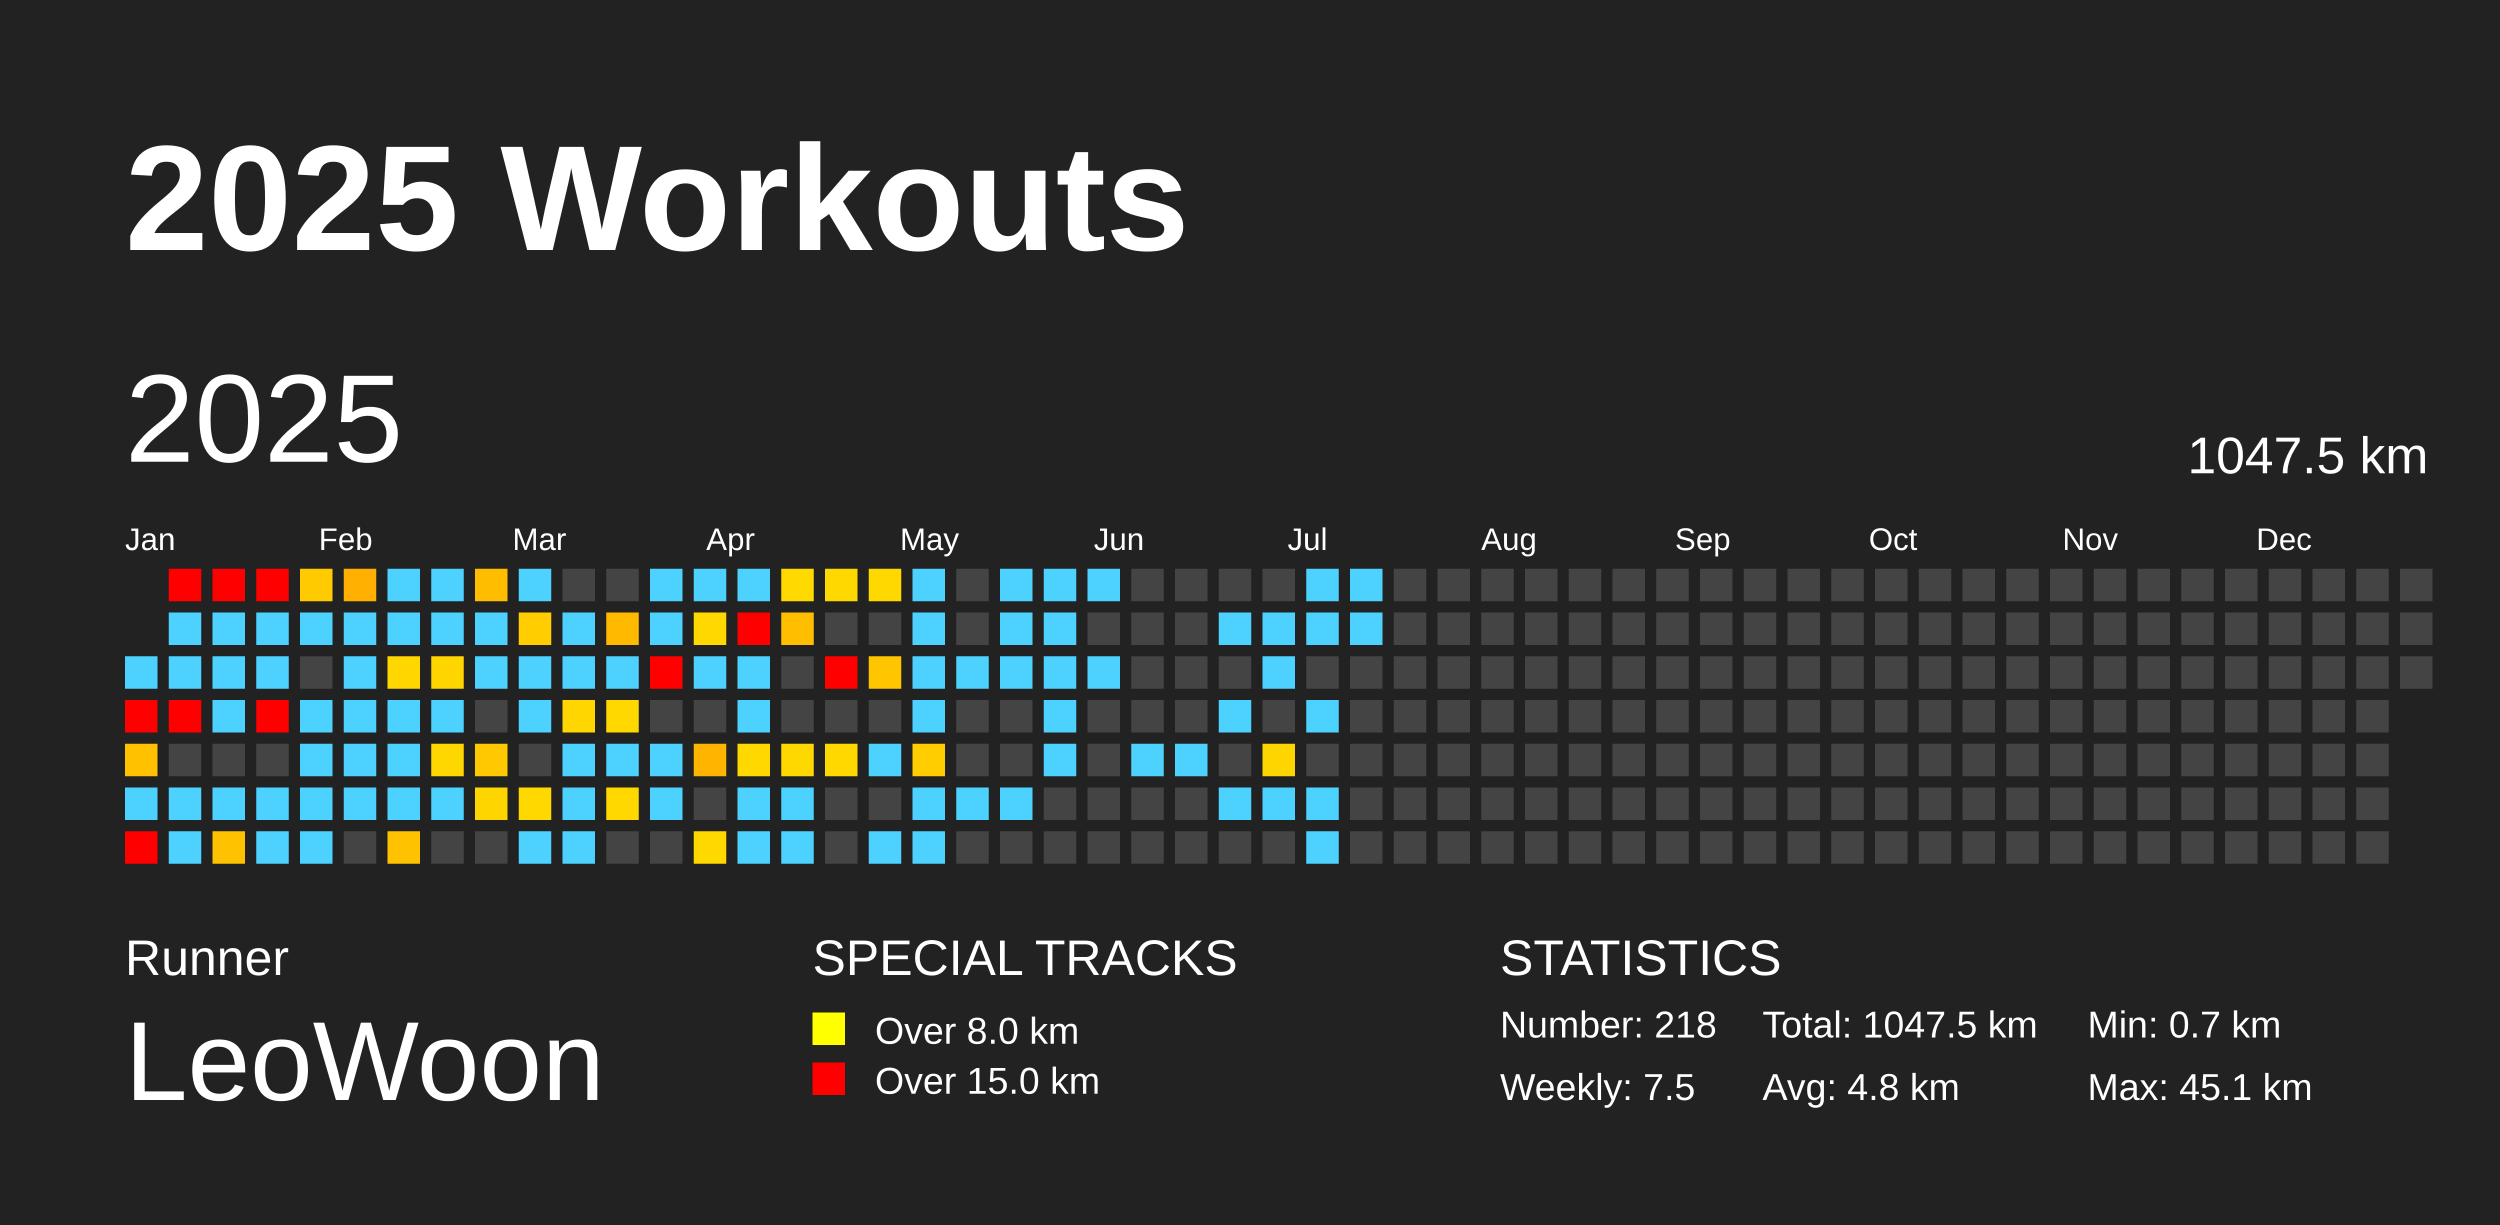
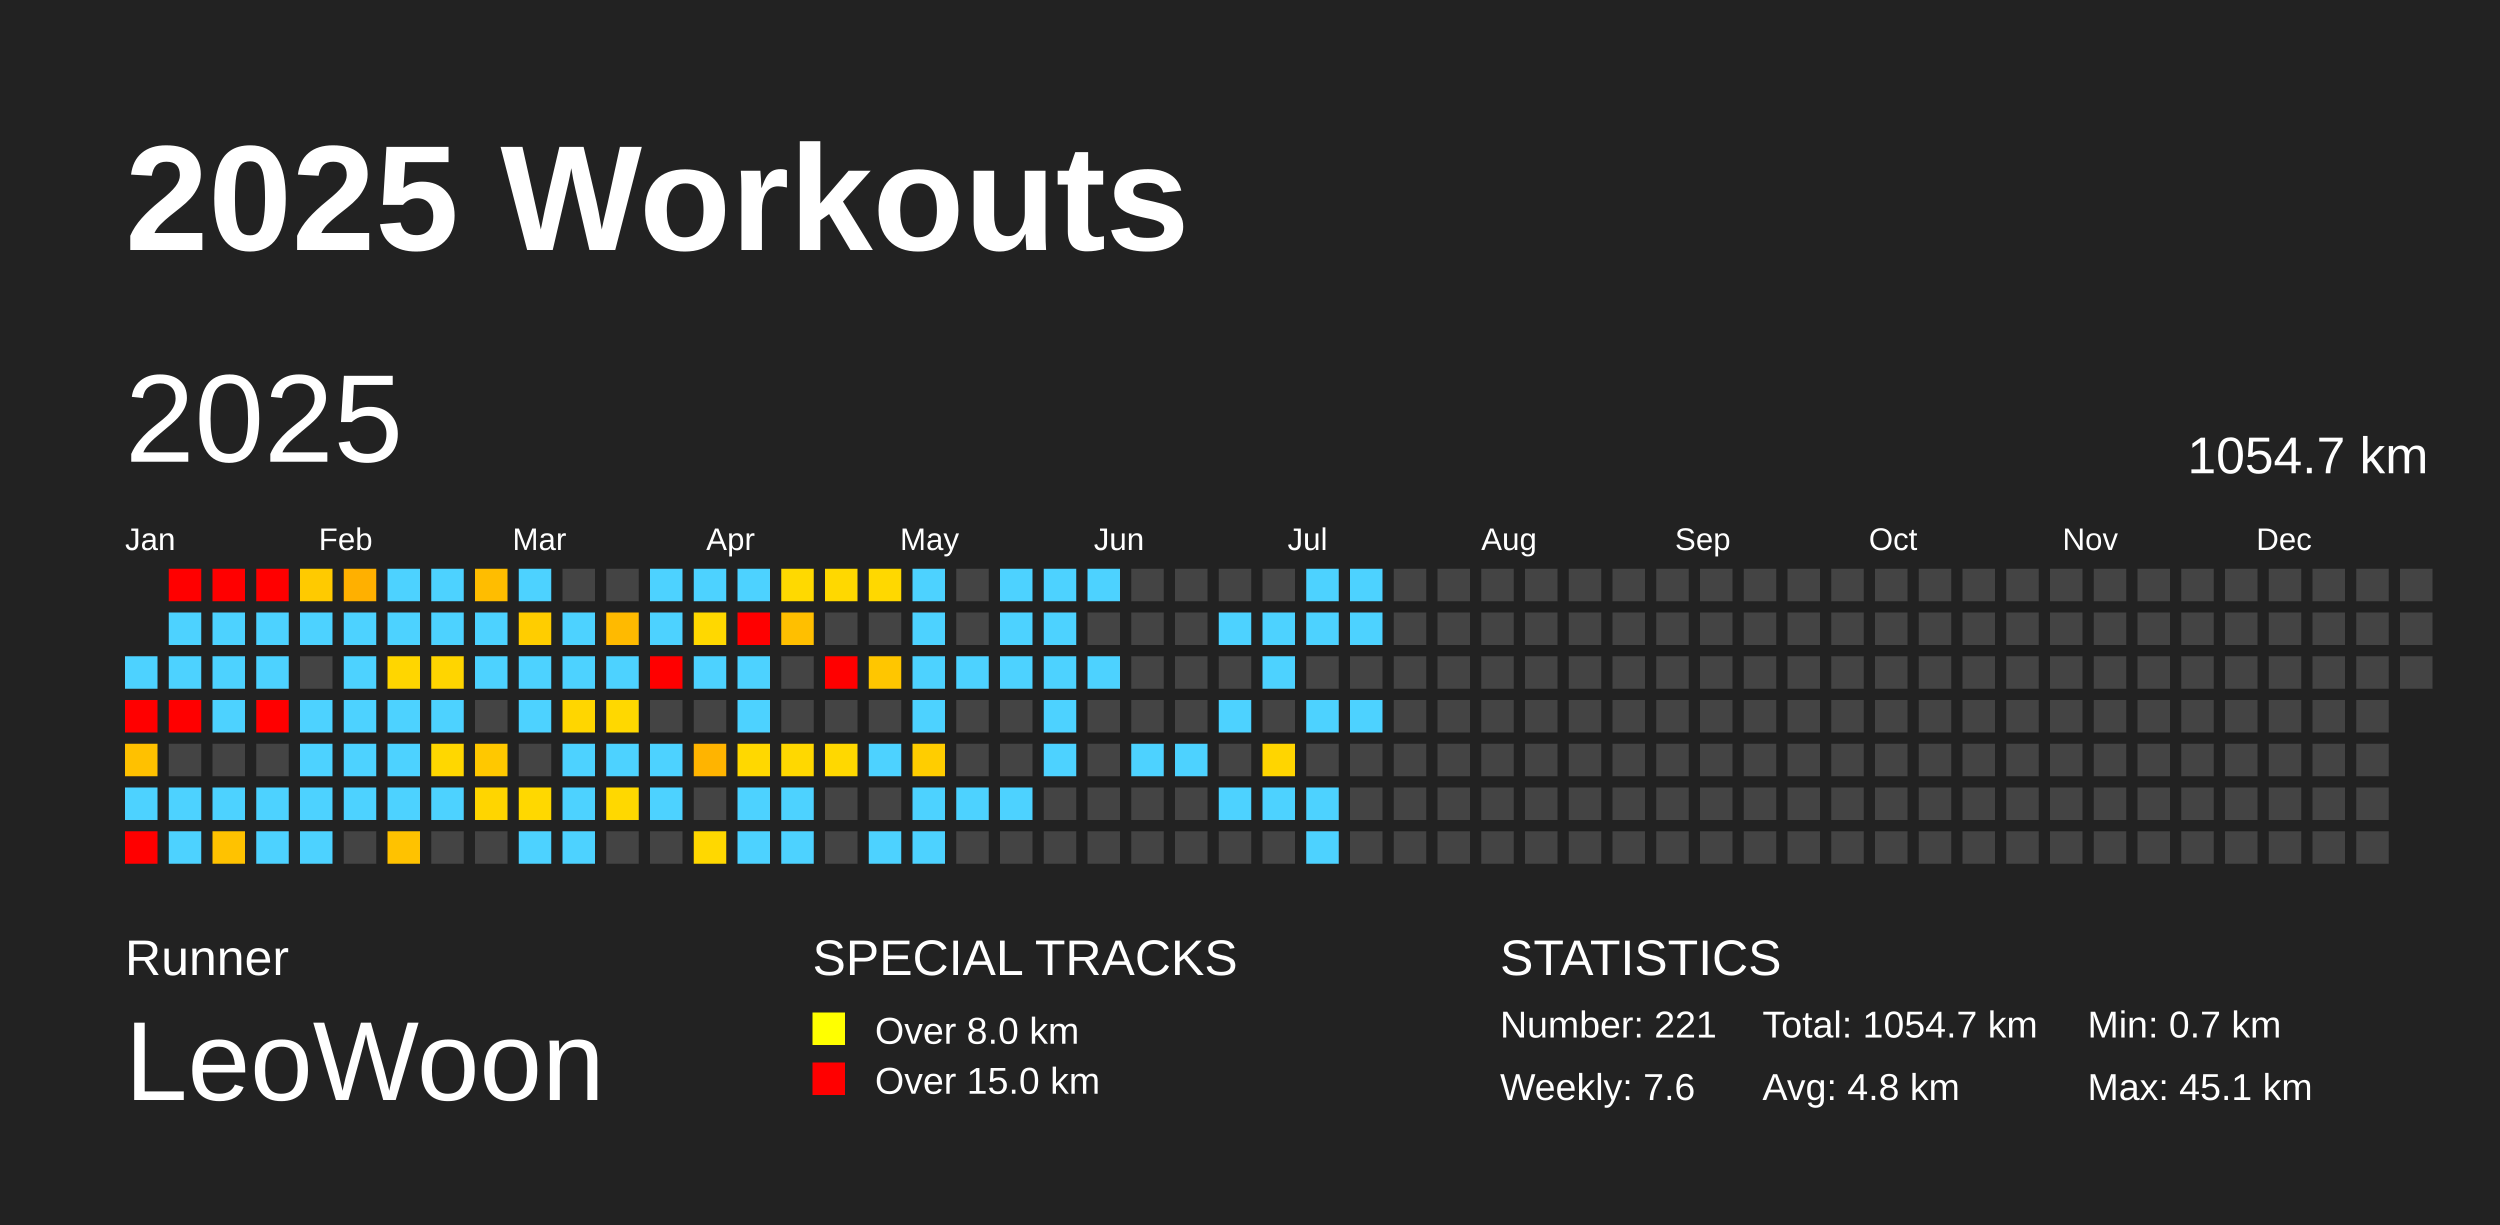
<svg xmlns="http://www.w3.org/2000/svg" baseProfile="full" height="98mm" version="1.1" viewBox="0,0,200,98" width="200mm">
  <defs />
  <rect fill="#222222" height="98" width="200" x="0" y="0" />
  <text fill="#FFFFFF" style="font-size:12px; font-family:Arial; font-weight:bold;" x="10" y="20">2025 Workouts</text>
  <text fill="#FFFFFF" style="font-size:4px; font-family:Arial" x="10" y="78">Runner</text>
  <text fill="#FFFFFF" style="font-size:9px; font-family:Arial" x="10" y="88">LeoWoon</text>
  <text fill="#FFFFFF" style="font-size:4px; font-family:Arial" x="65" y="78">SPECIAL TRACKS</text>
  <rect fill="yellow" height="2.6" width="2.6" x="65" y="81" />
  <text fill="#FFFFFF" style="font-size:3px; font-family:Arial" x="70" y="83.5">Over 8.0 km</text>
  <rect fill="red" height="2.6" width="2.6" x="65" y="85" />
  <text fill="#FFFFFF" style="font-size:3px; font-family:Arial" x="70" y="87.5">Over 15.0 km</text>
  <text fill="#FFFFFF" style="font-size:4px; font-family:Arial" x="120" y="78">STATISTICS</text>
-   <text fill="#FFFFFF" style="font-size:3px; font-family:Arial" x="120" y="83">Number: 218</text>
-   <text fill="#FFFFFF" style="font-size:3px; font-family:Arial" x="120" y="88">Weekly: 7.5</text>
-   <text fill="#FFFFFF" style="font-size:3px; font-family:Arial" x="141" y="83">Total: 1047.5 km</text>
+   <text fill="#FFFFFF" style="font-size:3px; font-family:Arial" x="120" y="83">Number: 221</text>
+   <text fill="#FFFFFF" style="font-size:3px; font-family:Arial" x="120" y="88">Weekly: 7.6</text>
+   <text fill="#FFFFFF" style="font-size:3px; font-family:Arial" x="141" y="83">Total: 1054.7 km</text>
  <text fill="#FFFFFF" style="font-size:3px; font-family:Arial" x="141" y="88">Avg: 4.8 km</text>
  <text fill="#FFFFFF" style="font-size:3px; font-family:Arial" x="167" y="83">Min: 0.7 km</text>
  <text fill="#FFFFFF" style="font-size:3px; font-family:Arial" x="167" y="88">Max: 45.1 km</text>
  <text dominant-baseline="hanging" fill="#FFFFFF" style="font-size:10.0px; font-family:Arial;" x="10" y="30">2025</text>
-   <text dominant-baseline="hanging" fill="#FFFFFF" style="font-size:4.125px; font-family:Arial;" x="175" y="35">1047.5 km</text>
+   <text dominant-baseline="hanging" fill="#FFFFFF" style="font-size:4.125px; font-family:Arial;" x="175" y="35">1054.7 km</text>
  <text fill="#FFFFFF" style="font-size:2.5px; font-family:Arial" x="10.0" y="44">Jan</text>
  <text fill="#FFFFFF" style="font-size:2.5px; font-family:Arial" x="25.5" y="44">Feb</text>
  <text fill="#FFFFFF" style="font-size:2.5px; font-family:Arial" x="41.0" y="44">Mar</text>
  <text fill="#FFFFFF" style="font-size:2.5px; font-family:Arial" x="56.5" y="44">Apr</text>
  <text fill="#FFFFFF" style="font-size:2.5px; font-family:Arial" x="72.0" y="44">May</text>
  <text fill="#FFFFFF" style="font-size:2.5px; font-family:Arial" x="87.5" y="44">Jun</text>
  <text fill="#FFFFFF" style="font-size:2.5px; font-family:Arial" x="103.0" y="44">Jul</text>
  <text fill="#FFFFFF" style="font-size:2.5px; font-family:Arial" x="118.5" y="44">Aug</text>
  <text fill="#FFFFFF" style="font-size:2.5px; font-family:Arial" x="134.0" y="44">Sep</text>
  <text fill="#FFFFFF" style="font-size:2.5px; font-family:Arial" x="149.5" y="44">Oct</text>
  <text fill="#FFFFFF" style="font-size:2.5px; font-family:Arial" x="165.0" y="44">Nov</text>
  <text fill="#FFFFFF" style="font-size:2.5px; font-family:Arial" x="180.5" y="44">Dec</text>
  <rect fill="#4dd2ff" height="2.6" width="2.6" x="10.0" y="52.5" />
  <rect fill="red" height="2.6" width="2.6" x="10.0" y="56.0" />
  <rect fill="#ffc100" height="2.6" width="2.6" x="10.0" y="59.5" />
  <rect fill="#4dd2ff" height="2.6" width="2.6" x="10.0" y="63.0" />
  <rect fill="red" height="2.6" width="2.6" x="10.0" y="66.5" />
  <rect fill="red" height="2.6" width="2.6" x="13.5" y="45.5" />
  <rect fill="#4dd2ff" height="2.6" width="2.6" x="13.5" y="49.0" />
  <rect fill="#4dd2ff" height="2.6" width="2.6" x="13.5" y="52.5" />
  <rect fill="red" height="2.6" width="2.6" x="13.5" y="56.0" />
  <rect fill="#444444" height="2.6" width="2.6" x="13.5" y="59.5" />
  <rect fill="#4dd2ff" height="2.6" width="2.6" x="13.5" y="63.0" />
  <rect fill="#4dd2ff" height="2.6" width="2.6" x="13.5" y="66.5" />
  <rect fill="red" height="2.6" width="2.6" x="17.0" y="45.5" />
  <rect fill="#4dd2ff" height="2.6" width="2.6" x="17.0" y="49.0" />
  <rect fill="#4dd2ff" height="2.6" width="2.6" x="17.0" y="52.5" />
  <rect fill="#4dd2ff" height="2.6" width="2.6" x="17.0" y="56.0" />
  <rect fill="#444444" height="2.6" width="2.6" x="17.0" y="59.5" />
  <rect fill="#4dd2ff" height="2.6" width="2.6" x="17.0" y="63.0" />
  <rect fill="#ffc200" height="2.6" width="2.6" x="17.0" y="66.5" />
  <rect fill="red" height="2.6" width="2.6" x="20.5" y="45.5" />
  <rect fill="#4dd2ff" height="2.6" width="2.6" x="20.5" y="49.0" />
  <rect fill="#4dd2ff" height="2.6" width="2.6" x="20.5" y="52.5" />
  <rect fill="red" height="2.6" width="2.6" x="20.5" y="56.0" />
  <rect fill="#444444" height="2.6" width="2.6" x="20.5" y="59.5" />
  <rect fill="#4dd2ff" height="2.6" width="2.6" x="20.5" y="63.0" />
  <rect fill="#4dd2ff" height="2.6" width="2.6" x="20.5" y="66.5" />
  <rect fill="#ffca00" height="2.6" width="2.6" x="24.0" y="45.5" />
  <rect fill="#4dd2ff" height="2.6" width="2.6" x="24.0" y="49.0" />
  <rect fill="#444444" height="2.6" width="2.6" x="24.0" y="52.5" />
  <rect fill="#4dd2ff" height="2.6" width="2.6" x="24.0" y="56.0" />
  <rect fill="#4dd2ff" height="2.6" width="2.6" x="24.0" y="59.5" />
  <rect fill="#4dd2ff" height="2.6" width="2.6" x="24.0" y="63.0" />
  <rect fill="#4dd2ff" height="2.6" width="2.6" x="24.0" y="66.5" />
  <rect fill="#ffb000" height="2.6" width="2.6" x="27.5" y="45.5" />
  <rect fill="#4dd2ff" height="2.6" width="2.6" x="27.5" y="49.0" />
  <rect fill="#4dd2ff" height="2.6" width="2.6" x="27.5" y="52.5" />
  <rect fill="#4dd2ff" height="2.6" width="2.6" x="27.5" y="56.0" />
  <rect fill="#4dd2ff" height="2.6" width="2.6" x="27.5" y="59.5" />
  <rect fill="#4dd2ff" height="2.6" width="2.6" x="27.5" y="63.0" />
  <rect fill="#444444" height="2.6" width="2.6" x="27.5" y="66.5" />
  <rect fill="#4dd2ff" height="2.6" width="2.6" x="31.0" y="45.5" />
  <rect fill="#4dd2ff" height="2.6" width="2.6" x="31.0" y="49.0" />
  <rect fill="#ffd600" height="2.6" width="2.6" x="31.0" y="52.5" />
  <rect fill="#4dd2ff" height="2.6" width="2.6" x="31.0" y="56.0" />
  <rect fill="#4dd2ff" height="2.6" width="2.6" x="31.0" y="59.5" />
  <rect fill="#4dd2ff" height="2.6" width="2.6" x="31.0" y="63.0" />
  <rect fill="#ffc200" height="2.6" width="2.6" x="31.0" y="66.5" />
  <rect fill="#4dd2ff" height="2.6" width="2.6" x="34.5" y="45.5" />
  <rect fill="#4dd2ff" height="2.6" width="2.6" x="34.5" y="49.0" />
  <rect fill="#ffd500" height="2.6" width="2.6" x="34.5" y="52.5" />
  <rect fill="#4dd2ff" height="2.6" width="2.6" x="34.5" y="56.0" />
  <rect fill="#ffd700" height="2.6" width="2.6" x="34.5" y="59.5" />
  <rect fill="#4dd2ff" height="2.6" width="2.6" x="34.5" y="63.0" />
  <rect fill="#444444" height="2.6" width="2.6" x="34.5" y="66.5" />
  <rect fill="#ffbd00" height="2.6" width="2.6" x="38.0" y="45.5" />
  <rect fill="#4dd2ff" height="2.6" width="2.6" x="38.0" y="49.0" />
  <rect fill="#4dd2ff" height="2.6" width="2.6" x="38.0" y="52.5" />
  <rect fill="#444444" height="2.6" width="2.6" x="38.0" y="56.0" />
  <rect fill="#ffc800" height="2.6" width="2.6" x="38.0" y="59.5" />
  <rect fill="#ffd500" height="2.6" width="2.6" x="38.0" y="63.0" />
  <rect fill="#444444" height="2.6" width="2.6" x="38.0" y="66.5" />
  <rect fill="#4dd2ff" height="2.6" width="2.6" x="41.5" y="45.5" />
  <rect fill="#ffcd00" height="2.6" width="2.6" x="41.5" y="49.0" />
  <rect fill="#4dd2ff" height="2.6" width="2.6" x="41.5" y="52.5" />
  <rect fill="#4dd2ff" height="2.6" width="2.6" x="41.5" y="56.0" />
  <rect fill="#444444" height="2.6" width="2.6" x="41.5" y="59.5" />
  <rect fill="#ffd800" height="2.6" width="2.6" x="41.5" y="63.0" />
  <rect fill="#4dd2ff" height="2.6" width="2.6" x="41.5" y="66.5" />
  <rect fill="#444444" height="2.6" width="2.6" x="45.0" y="45.5" />
  <rect fill="#4dd2ff" height="2.6" width="2.6" x="45.0" y="49.0" />
  <rect fill="#4dd2ff" height="2.6" width="2.6" x="45.0" y="52.5" />
  <rect fill="#ffd600" height="2.6" width="2.6" x="45.0" y="56.0" />
  <rect fill="#4dd2ff" height="2.6" width="2.6" x="45.0" y="59.5" />
  <rect fill="#4dd2ff" height="2.6" width="2.6" x="45.0" y="63.0" />
  <rect fill="#4dd2ff" height="2.6" width="2.6" x="45.0" y="66.5" />
  <rect fill="#444444" height="2.6" width="2.6" x="48.5" y="45.5" />
  <rect fill="#ffba00" height="2.6" width="2.6" x="48.5" y="49.0" />
  <rect fill="#4dd2ff" height="2.6" width="2.6" x="48.5" y="52.5" />
  <rect fill="#ffd800" height="2.6" width="2.6" x="48.5" y="56.0" />
  <rect fill="#4dd2ff" height="2.6" width="2.6" x="48.5" y="59.5" />
  <rect fill="#ffd800" height="2.6" width="2.6" x="48.5" y="63.0" />
  <rect fill="#444444" height="2.6" width="2.6" x="48.5" y="66.5" />
  <rect fill="#4dd2ff" height="2.6" width="2.6" x="52.0" y="45.5" />
  <rect fill="#4dd2ff" height="2.6" width="2.6" x="52.0" y="49.0" />
  <rect fill="red" height="2.6" width="2.6" x="52.0" y="52.5" />
  <rect fill="#444444" height="2.6" width="2.6" x="52.0" y="56.0" />
  <rect fill="#4dd2ff" height="2.6" width="2.6" x="52.0" y="59.5" />
  <rect fill="#4dd2ff" height="2.6" width="2.6" x="52.0" y="63.0" />
  <rect fill="#444444" height="2.6" width="2.6" x="52.0" y="66.5" />
  <rect fill="#4dd2ff" height="2.6" width="2.6" x="55.5" y="45.5" />
  <rect fill="#ffd800" height="2.6" width="2.6" x="55.5" y="49.0" />
  <rect fill="#4dd2ff" height="2.6" width="2.6" x="55.5" y="52.5" />
  <rect fill="#444444" height="2.6" width="2.6" x="55.5" y="56.0" />
  <rect fill="#ffb400" height="2.6" width="2.6" x="55.5" y="59.5" />
  <rect fill="#444444" height="2.6" width="2.6" x="55.5" y="63.0" />
  <rect fill="#ffd800" height="2.6" width="2.6" x="55.5" y="66.5" />
  <rect fill="#4dd2ff" height="2.6" width="2.6" x="59.0" y="45.5" />
  <rect fill="red" height="2.6" width="2.6" x="59.0" y="49.0" />
  <rect fill="#4dd2ff" height="2.6" width="2.6" x="59.0" y="52.5" />
  <rect fill="#4dd2ff" height="2.6" width="2.6" x="59.0" y="56.0" />
  <rect fill="#ffd800" height="2.6" width="2.6" x="59.0" y="59.5" />
  <rect fill="#4dd2ff" height="2.6" width="2.6" x="59.0" y="63.0" />
  <rect fill="#4dd2ff" height="2.6" width="2.6" x="59.0" y="66.5" />
  <rect fill="#ffd900" height="2.6" width="2.6" x="62.5" y="45.5" />
  <rect fill="#ffbf00" height="2.6" width="2.6" x="62.5" y="49.0" />
  <rect fill="#444444" height="2.6" width="2.6" x="62.5" y="52.5" />
  <rect fill="#444444" height="2.6" width="2.6" x="62.5" y="56.0" />
  <rect fill="#ffd800" height="2.6" width="2.6" x="62.5" y="59.5" />
  <rect fill="#4dd2ff" height="2.6" width="2.6" x="62.5" y="63.0" />
  <rect fill="#4dd2ff" height="2.6" width="2.6" x="62.5" y="66.5" />
  <rect fill="#ffd800" height="2.6" width="2.6" x="66.0" y="45.5" />
  <rect fill="#444444" height="2.6" width="2.6" x="66.0" y="49.0" />
  <rect fill="red" height="2.6" width="2.6" x="66.0" y="52.5" />
  <rect fill="#444444" height="2.6" width="2.6" x="66.0" y="56.0" />
  <rect fill="#ffd800" height="2.6" width="2.6" x="66.0" y="59.5" />
  <rect fill="#444444" height="2.6" width="2.6" x="66.0" y="63.0" />
  <rect fill="#444444" height="2.6" width="2.6" x="66.0" y="66.5" />
  <rect fill="#ffd800" height="2.6" width="2.6" x="69.5" y="45.5" />
  <rect fill="#444444" height="2.6" width="2.6" x="69.5" y="49.0" />
  <rect fill="#ffc600" height="2.6" width="2.6" x="69.5" y="52.5" />
  <rect fill="#444444" height="2.6" width="2.6" x="69.5" y="56.0" />
  <rect fill="#4dd2ff" height="2.6" width="2.6" x="69.5" y="59.5" />
  <rect fill="#444444" height="2.6" width="2.6" x="69.5" y="63.0" />
  <rect fill="#4dd2ff" height="2.6" width="2.6" x="69.5" y="66.5" />
  <rect fill="#4dd2ff" height="2.6" width="2.6" x="73.0" y="45.5" />
  <rect fill="#4dd2ff" height="2.6" width="2.6" x="73.0" y="49.0" />
  <rect fill="#4dd2ff" height="2.6" width="2.6" x="73.0" y="52.5" />
  <rect fill="#4dd2ff" height="2.6" width="2.6" x="73.0" y="56.0" />
  <rect fill="#ffcd00" height="2.6" width="2.6" x="73.0" y="59.5" />
  <rect fill="#4dd2ff" height="2.6" width="2.6" x="73.0" y="63.0" />
  <rect fill="#4dd2ff" height="2.6" width="2.6" x="73.0" y="66.5" />
  <rect fill="#444444" height="2.6" width="2.6" x="76.5" y="45.5" />
  <rect fill="#444444" height="2.6" width="2.6" x="76.5" y="49.0" />
  <rect fill="#4dd2ff" height="2.6" width="2.6" x="76.5" y="52.5" />
  <rect fill="#444444" height="2.6" width="2.6" x="76.5" y="56.0" />
  <rect fill="#444444" height="2.6" width="2.6" x="76.5" y="59.5" />
  <rect fill="#4dd2ff" height="2.6" width="2.6" x="76.5" y="63.0" />
  <rect fill="#444444" height="2.6" width="2.6" x="76.5" y="66.5" />
  <rect fill="#4dd2ff" height="2.6" width="2.6" x="80.0" y="45.5" />
  <rect fill="#4dd2ff" height="2.6" width="2.6" x="80.0" y="49.0" />
  <rect fill="#4dd2ff" height="2.6" width="2.6" x="80.0" y="52.5" />
  <rect fill="#444444" height="2.6" width="2.6" x="80.0" y="56.0" />
  <rect fill="#444444" height="2.6" width="2.6" x="80.0" y="59.5" />
  <rect fill="#4dd2ff" height="2.6" width="2.6" x="80.0" y="63.0" />
  <rect fill="#444444" height="2.6" width="2.6" x="80.0" y="66.5" />
  <rect fill="#4dd2ff" height="2.6" width="2.6" x="83.5" y="45.5" />
  <rect fill="#4dd2ff" height="2.6" width="2.6" x="83.5" y="49.0" />
  <rect fill="#4dd2ff" height="2.6" width="2.6" x="83.5" y="52.5" />
  <rect fill="#4dd2ff" height="2.6" width="2.6" x="83.5" y="56.0" />
  <rect fill="#4dd2ff" height="2.6" width="2.6" x="83.5" y="59.5" />
  <rect fill="#444444" height="2.6" width="2.6" x="83.5" y="63.0" />
  <rect fill="#444444" height="2.6" width="2.6" x="83.5" y="66.5" />
  <rect fill="#4dd2ff" height="2.6" width="2.6" x="87.0" y="45.5" />
  <rect fill="#444444" height="2.6" width="2.6" x="87.0" y="49.0" />
  <rect fill="#4dd2ff" height="2.6" width="2.6" x="87.0" y="52.5" />
  <rect fill="#444444" height="2.6" width="2.6" x="87.0" y="56.0" />
  <rect fill="#444444" height="2.6" width="2.6" x="87.0" y="59.5" />
  <rect fill="#444444" height="2.6" width="2.6" x="87.0" y="63.0" />
  <rect fill="#444444" height="2.6" width="2.6" x="87.0" y="66.5" />
  <rect fill="#444444" height="2.6" width="2.6" x="90.5" y="45.5" />
  <rect fill="#444444" height="2.6" width="2.6" x="90.5" y="49.0" />
  <rect fill="#444444" height="2.6" width="2.6" x="90.5" y="52.5" />
  <rect fill="#444444" height="2.6" width="2.6" x="90.5" y="56.0" />
  <rect fill="#4dd2ff" height="2.6" width="2.6" x="90.5" y="59.5" />
  <rect fill="#444444" height="2.6" width="2.6" x="90.5" y="63.0" />
  <rect fill="#444444" height="2.6" width="2.6" x="90.5" y="66.5" />
  <rect fill="#444444" height="2.6" width="2.6" x="94.0" y="45.5" />
  <rect fill="#444444" height="2.6" width="2.6" x="94.0" y="49.0" />
  <rect fill="#444444" height="2.6" width="2.6" x="94.0" y="52.5" />
  <rect fill="#444444" height="2.6" width="2.6" x="94.0" y="56.0" />
  <rect fill="#4dd2ff" height="2.6" width="2.6" x="94.0" y="59.5" />
  <rect fill="#444444" height="2.6" width="2.6" x="94.0" y="63.0" />
  <rect fill="#444444" height="2.6" width="2.6" x="94.0" y="66.5" />
  <rect fill="#444444" height="2.6" width="2.6" x="97.5" y="45.5" />
  <rect fill="#4dd2ff" height="2.6" width="2.6" x="97.5" y="49.0" />
  <rect fill="#444444" height="2.6" width="2.6" x="97.5" y="52.5" />
  <rect fill="#4dd2ff" height="2.6" width="2.6" x="97.5" y="56.0" />
  <rect fill="#444444" height="2.6" width="2.6" x="97.5" y="59.5" />
  <rect fill="#4dd2ff" height="2.6" width="2.6" x="97.5" y="63.0" />
  <rect fill="#444444" height="2.6" width="2.6" x="97.5" y="66.5" />
  <rect fill="#444444" height="2.6" width="2.6" x="101.0" y="45.5" />
  <rect fill="#4dd2ff" height="2.6" width="2.6" x="101.0" y="49.0" />
  <rect fill="#4dd2ff" height="2.6" width="2.6" x="101.0" y="52.5" />
  <rect fill="#444444" height="2.6" width="2.6" x="101.0" y="56.0" />
  <rect fill="#ffd500" height="2.6" width="2.6" x="101.0" y="59.5" />
  <rect fill="#4dd2ff" height="2.6" width="2.6" x="101.0" y="63.0" />
  <rect fill="#444444" height="2.6" width="2.6" x="101.0" y="66.5" />
  <rect fill="#4dd2ff" height="2.6" width="2.6" x="104.5" y="45.5" />
  <rect fill="#4dd2ff" height="2.6" width="2.6" x="104.5" y="49.0" />
  <rect fill="#444444" height="2.6" width="2.6" x="104.5" y="52.5" />
  <rect fill="#4dd2ff" height="2.6" width="2.6" x="104.5" y="56.0" />
  <rect fill="#444444" height="2.6" width="2.6" x="104.5" y="59.5" />
  <rect fill="#4dd2ff" height="2.6" width="2.6" x="104.5" y="63.0" />
  <rect fill="#4dd2ff" height="2.6" width="2.6" x="104.5" y="66.5" />
  <rect fill="#4dd2ff" height="2.6" width="2.6" x="108.0" y="45.5" />
  <rect fill="#4dd2ff" height="2.6" width="2.6" x="108.0" y="49.0" />
  <rect fill="#444444" height="2.6" width="2.6" x="108.0" y="52.5" />
-   <rect fill="#444444" height="2.6" width="2.6" x="108.0" y="56.0" />
+   <rect fill="#4dd2ff" height="2.6" width="2.6" x="108.0" y="56.0" />
  <rect fill="#444444" height="2.6" width="2.6" x="108.0" y="59.5" />
  <rect fill="#444444" height="2.6" width="2.6" x="108.0" y="63.0" />
  <rect fill="#444444" height="2.6" width="2.6" x="108.0" y="66.5" />
  <rect fill="#444444" height="2.6" width="2.6" x="111.5" y="45.5" />
  <rect fill="#444444" height="2.6" width="2.6" x="111.5" y="49.0" />
  <rect fill="#444444" height="2.6" width="2.6" x="111.5" y="52.5" />
  <rect fill="#444444" height="2.6" width="2.6" x="111.5" y="56.0" />
  <rect fill="#444444" height="2.6" width="2.6" x="111.5" y="59.5" />
  <rect fill="#444444" height="2.6" width="2.6" x="111.5" y="63.0" />
  <rect fill="#444444" height="2.6" width="2.6" x="111.5" y="66.5" />
  <rect fill="#444444" height="2.6" width="2.6" x="115.0" y="45.5" />
  <rect fill="#444444" height="2.6" width="2.6" x="115.0" y="49.0" />
  <rect fill="#444444" height="2.6" width="2.6" x="115.0" y="52.5" />
  <rect fill="#444444" height="2.6" width="2.6" x="115.0" y="56.0" />
  <rect fill="#444444" height="2.6" width="2.6" x="115.0" y="59.5" />
  <rect fill="#444444" height="2.6" width="2.6" x="115.0" y="63.0" />
  <rect fill="#444444" height="2.6" width="2.6" x="115.0" y="66.5" />
  <rect fill="#444444" height="2.6" width="2.6" x="118.5" y="45.5" />
  <rect fill="#444444" height="2.6" width="2.6" x="118.5" y="49.0" />
  <rect fill="#444444" height="2.6" width="2.6" x="118.5" y="52.5" />
  <rect fill="#444444" height="2.6" width="2.6" x="118.5" y="56.0" />
  <rect fill="#444444" height="2.6" width="2.6" x="118.5" y="59.5" />
  <rect fill="#444444" height="2.6" width="2.6" x="118.5" y="63.0" />
  <rect fill="#444444" height="2.6" width="2.6" x="118.5" y="66.5" />
  <rect fill="#444444" height="2.6" width="2.6" x="122.0" y="45.5" />
  <rect fill="#444444" height="2.6" width="2.6" x="122.0" y="49.0" />
  <rect fill="#444444" height="2.6" width="2.6" x="122.0" y="52.5" />
  <rect fill="#444444" height="2.6" width="2.6" x="122.0" y="56.0" />
  <rect fill="#444444" height="2.6" width="2.6" x="122.0" y="59.5" />
  <rect fill="#444444" height="2.6" width="2.6" x="122.0" y="63.0" />
  <rect fill="#444444" height="2.6" width="2.6" x="122.0" y="66.5" />
  <rect fill="#444444" height="2.6" width="2.6" x="125.5" y="45.5" />
  <rect fill="#444444" height="2.6" width="2.6" x="125.5" y="49.0" />
  <rect fill="#444444" height="2.6" width="2.6" x="125.5" y="52.5" />
  <rect fill="#444444" height="2.6" width="2.6" x="125.5" y="56.0" />
  <rect fill="#444444" height="2.6" width="2.6" x="125.5" y="59.5" />
  <rect fill="#444444" height="2.6" width="2.6" x="125.5" y="63.0" />
  <rect fill="#444444" height="2.6" width="2.6" x="125.5" y="66.5" />
  <rect fill="#444444" height="2.6" width="2.6" x="129.0" y="45.5" />
  <rect fill="#444444" height="2.6" width="2.6" x="129.0" y="49.0" />
  <rect fill="#444444" height="2.6" width="2.6" x="129.0" y="52.5" />
  <rect fill="#444444" height="2.6" width="2.6" x="129.0" y="56.0" />
  <rect fill="#444444" height="2.6" width="2.6" x="129.0" y="59.5" />
  <rect fill="#444444" height="2.6" width="2.6" x="129.0" y="63.0" />
  <rect fill="#444444" height="2.6" width="2.6" x="129.0" y="66.5" />
  <rect fill="#444444" height="2.6" width="2.6" x="132.5" y="45.5" />
  <rect fill="#444444" height="2.6" width="2.6" x="132.5" y="49.0" />
  <rect fill="#444444" height="2.6" width="2.6" x="132.5" y="52.5" />
  <rect fill="#444444" height="2.6" width="2.6" x="132.5" y="56.0" />
  <rect fill="#444444" height="2.6" width="2.6" x="132.5" y="59.5" />
  <rect fill="#444444" height="2.6" width="2.6" x="132.5" y="63.0" />
  <rect fill="#444444" height="2.6" width="2.6" x="132.5" y="66.5" />
  <rect fill="#444444" height="2.6" width="2.6" x="136.0" y="45.5" />
  <rect fill="#444444" height="2.6" width="2.6" x="136.0" y="49.0" />
  <rect fill="#444444" height="2.6" width="2.6" x="136.0" y="52.5" />
  <rect fill="#444444" height="2.6" width="2.6" x="136.0" y="56.0" />
  <rect fill="#444444" height="2.6" width="2.6" x="136.0" y="59.5" />
  <rect fill="#444444" height="2.6" width="2.6" x="136.0" y="63.0" />
  <rect fill="#444444" height="2.6" width="2.6" x="136.0" y="66.5" />
  <rect fill="#444444" height="2.6" width="2.6" x="139.5" y="45.5" />
  <rect fill="#444444" height="2.6" width="2.6" x="139.5" y="49.0" />
  <rect fill="#444444" height="2.6" width="2.6" x="139.5" y="52.5" />
  <rect fill="#444444" height="2.6" width="2.6" x="139.5" y="56.0" />
  <rect fill="#444444" height="2.6" width="2.6" x="139.5" y="59.5" />
  <rect fill="#444444" height="2.6" width="2.6" x="139.5" y="63.0" />
  <rect fill="#444444" height="2.6" width="2.6" x="139.5" y="66.5" />
  <rect fill="#444444" height="2.6" width="2.6" x="143.0" y="45.5" />
  <rect fill="#444444" height="2.6" width="2.6" x="143.0" y="49.0" />
  <rect fill="#444444" height="2.6" width="2.6" x="143.0" y="52.5" />
  <rect fill="#444444" height="2.6" width="2.6" x="143.0" y="56.0" />
  <rect fill="#444444" height="2.6" width="2.6" x="143.0" y="59.5" />
  <rect fill="#444444" height="2.6" width="2.6" x="143.0" y="63.0" />
  <rect fill="#444444" height="2.6" width="2.6" x="143.0" y="66.5" />
  <rect fill="#444444" height="2.6" width="2.6" x="146.5" y="45.5" />
  <rect fill="#444444" height="2.6" width="2.6" x="146.5" y="49.0" />
  <rect fill="#444444" height="2.6" width="2.6" x="146.5" y="52.5" />
  <rect fill="#444444" height="2.6" width="2.6" x="146.5" y="56.0" />
  <rect fill="#444444" height="2.6" width="2.6" x="146.5" y="59.5" />
  <rect fill="#444444" height="2.6" width="2.6" x="146.5" y="63.0" />
  <rect fill="#444444" height="2.6" width="2.6" x="146.5" y="66.5" />
  <rect fill="#444444" height="2.6" width="2.6" x="150.0" y="45.5" />
  <rect fill="#444444" height="2.6" width="2.6" x="150.0" y="49.0" />
  <rect fill="#444444" height="2.6" width="2.6" x="150.0" y="52.5" />
  <rect fill="#444444" height="2.6" width="2.6" x="150.0" y="56.0" />
  <rect fill="#444444" height="2.6" width="2.6" x="150.0" y="59.5" />
  <rect fill="#444444" height="2.6" width="2.6" x="150.0" y="63.0" />
  <rect fill="#444444" height="2.6" width="2.6" x="150.0" y="66.5" />
  <rect fill="#444444" height="2.6" width="2.6" x="153.5" y="45.5" />
  <rect fill="#444444" height="2.6" width="2.6" x="153.5" y="49.0" />
  <rect fill="#444444" height="2.6" width="2.6" x="153.5" y="52.5" />
  <rect fill="#444444" height="2.6" width="2.6" x="153.5" y="56.0" />
  <rect fill="#444444" height="2.6" width="2.6" x="153.5" y="59.5" />
  <rect fill="#444444" height="2.6" width="2.6" x="153.5" y="63.0" />
  <rect fill="#444444" height="2.6" width="2.6" x="153.5" y="66.5" />
  <rect fill="#444444" height="2.6" width="2.6" x="157.0" y="45.5" />
  <rect fill="#444444" height="2.6" width="2.6" x="157.0" y="49.0" />
  <rect fill="#444444" height="2.6" width="2.6" x="157.0" y="52.5" />
  <rect fill="#444444" height="2.6" width="2.6" x="157.0" y="56.0" />
  <rect fill="#444444" height="2.6" width="2.6" x="157.0" y="59.5" />
  <rect fill="#444444" height="2.6" width="2.6" x="157.0" y="63.0" />
  <rect fill="#444444" height="2.6" width="2.6" x="157.0" y="66.5" />
  <rect fill="#444444" height="2.6" width="2.6" x="160.5" y="45.5" />
  <rect fill="#444444" height="2.6" width="2.6" x="160.5" y="49.0" />
  <rect fill="#444444" height="2.6" width="2.6" x="160.5" y="52.5" />
  <rect fill="#444444" height="2.6" width="2.6" x="160.5" y="56.0" />
  <rect fill="#444444" height="2.6" width="2.6" x="160.5" y="59.5" />
  <rect fill="#444444" height="2.6" width="2.6" x="160.5" y="63.0" />
  <rect fill="#444444" height="2.6" width="2.6" x="160.5" y="66.5" />
  <rect fill="#444444" height="2.6" width="2.6" x="164.0" y="45.5" />
  <rect fill="#444444" height="2.6" width="2.6" x="164.0" y="49.0" />
  <rect fill="#444444" height="2.6" width="2.6" x="164.0" y="52.5" />
  <rect fill="#444444" height="2.6" width="2.6" x="164.0" y="56.0" />
  <rect fill="#444444" height="2.6" width="2.6" x="164.0" y="59.5" />
  <rect fill="#444444" height="2.6" width="2.6" x="164.0" y="63.0" />
  <rect fill="#444444" height="2.6" width="2.6" x="164.0" y="66.5" />
  <rect fill="#444444" height="2.6" width="2.6" x="167.5" y="45.5" />
  <rect fill="#444444" height="2.6" width="2.6" x="167.5" y="49.0" />
  <rect fill="#444444" height="2.6" width="2.6" x="167.5" y="52.5" />
  <rect fill="#444444" height="2.6" width="2.6" x="167.5" y="56.0" />
  <rect fill="#444444" height="2.6" width="2.6" x="167.5" y="59.5" />
  <rect fill="#444444" height="2.6" width="2.6" x="167.5" y="63.0" />
  <rect fill="#444444" height="2.6" width="2.6" x="167.5" y="66.5" />
  <rect fill="#444444" height="2.6" width="2.6" x="171.0" y="45.5" />
  <rect fill="#444444" height="2.6" width="2.6" x="171.0" y="49.0" />
  <rect fill="#444444" height="2.6" width="2.6" x="171.0" y="52.5" />
  <rect fill="#444444" height="2.6" width="2.6" x="171.0" y="56.0" />
  <rect fill="#444444" height="2.6" width="2.6" x="171.0" y="59.5" />
  <rect fill="#444444" height="2.6" width="2.6" x="171.0" y="63.0" />
  <rect fill="#444444" height="2.6" width="2.6" x="171.0" y="66.5" />
  <rect fill="#444444" height="2.6" width="2.6" x="174.5" y="45.5" />
  <rect fill="#444444" height="2.6" width="2.6" x="174.5" y="49.0" />
  <rect fill="#444444" height="2.6" width="2.6" x="174.5" y="52.5" />
  <rect fill="#444444" height="2.6" width="2.6" x="174.5" y="56.0" />
  <rect fill="#444444" height="2.6" width="2.6" x="174.5" y="59.5" />
  <rect fill="#444444" height="2.6" width="2.6" x="174.5" y="63.0" />
  <rect fill="#444444" height="2.6" width="2.6" x="174.5" y="66.5" />
  <rect fill="#444444" height="2.6" width="2.6" x="178.0" y="45.5" />
  <rect fill="#444444" height="2.6" width="2.6" x="178.0" y="49.0" />
  <rect fill="#444444" height="2.6" width="2.6" x="178.0" y="52.5" />
  <rect fill="#444444" height="2.6" width="2.6" x="178.0" y="56.0" />
  <rect fill="#444444" height="2.6" width="2.6" x="178.0" y="59.5" />
  <rect fill="#444444" height="2.6" width="2.6" x="178.0" y="63.0" />
  <rect fill="#444444" height="2.6" width="2.6" x="178.0" y="66.5" />
  <rect fill="#444444" height="2.6" width="2.6" x="181.5" y="45.5" />
  <rect fill="#444444" height="2.6" width="2.6" x="181.5" y="49.0" />
  <rect fill="#444444" height="2.6" width="2.6" x="181.5" y="52.5" />
  <rect fill="#444444" height="2.6" width="2.6" x="181.5" y="56.0" />
  <rect fill="#444444" height="2.6" width="2.6" x="181.5" y="59.5" />
  <rect fill="#444444" height="2.6" width="2.6" x="181.5" y="63.0" />
  <rect fill="#444444" height="2.6" width="2.6" x="181.5" y="66.5" />
  <rect fill="#444444" height="2.6" width="2.6" x="185.0" y="45.5" />
  <rect fill="#444444" height="2.6" width="2.6" x="185.0" y="49.0" />
  <rect fill="#444444" height="2.6" width="2.6" x="185.0" y="52.5" />
  <rect fill="#444444" height="2.6" width="2.6" x="185.0" y="56.0" />
  <rect fill="#444444" height="2.6" width="2.6" x="185.0" y="59.5" />
  <rect fill="#444444" height="2.6" width="2.6" x="185.0" y="63.0" />
  <rect fill="#444444" height="2.6" width="2.6" x="185.0" y="66.5" />
  <rect fill="#444444" height="2.6" width="2.6" x="188.5" y="45.5" />
  <rect fill="#444444" height="2.6" width="2.6" x="188.5" y="49.0" />
  <rect fill="#444444" height="2.6" width="2.6" x="188.5" y="52.5" />
  <rect fill="#444444" height="2.6" width="2.6" x="188.5" y="56.0" />
  <rect fill="#444444" height="2.6" width="2.6" x="188.5" y="59.5" />
  <rect fill="#444444" height="2.6" width="2.6" x="188.5" y="63.0" />
  <rect fill="#444444" height="2.6" width="2.6" x="188.5" y="66.5" />
  <rect fill="#444444" height="2.6" width="2.6" x="192.0" y="45.5" />
  <rect fill="#444444" height="2.6" width="2.6" x="192.0" y="49.0" />
  <rect fill="#444444" height="2.6" width="2.6" x="192.0" y="52.5" />
</svg>
